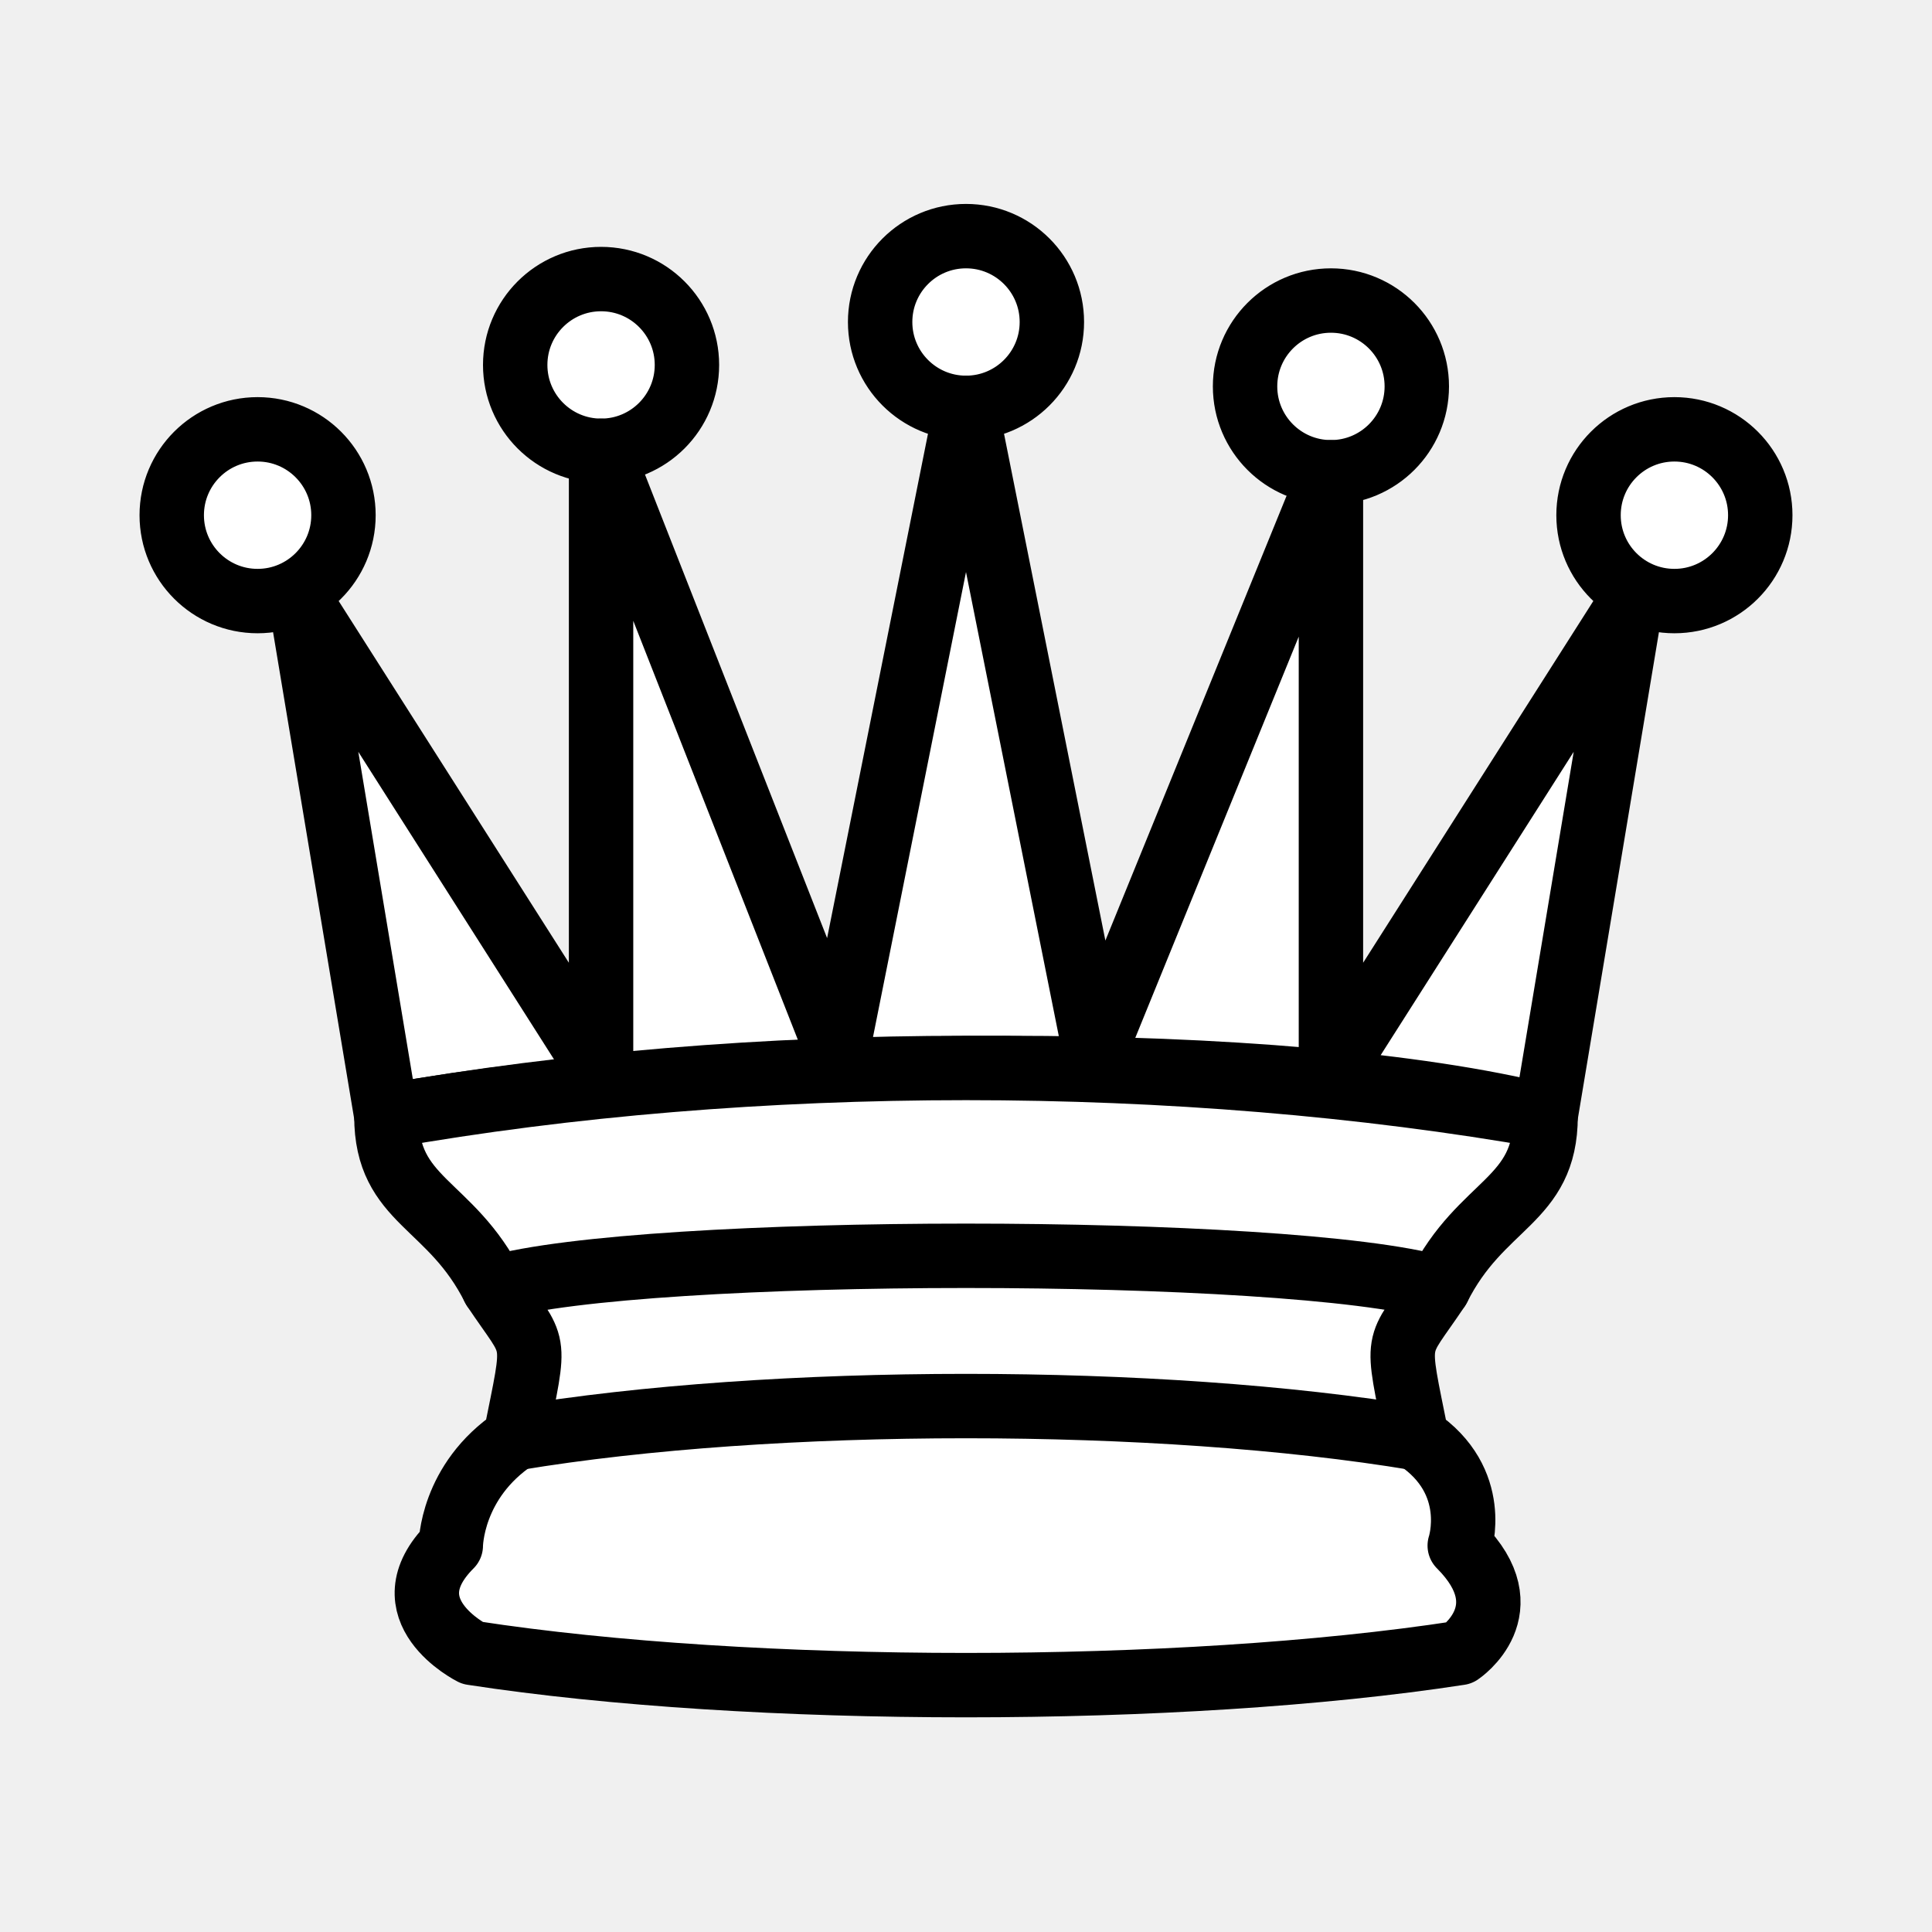
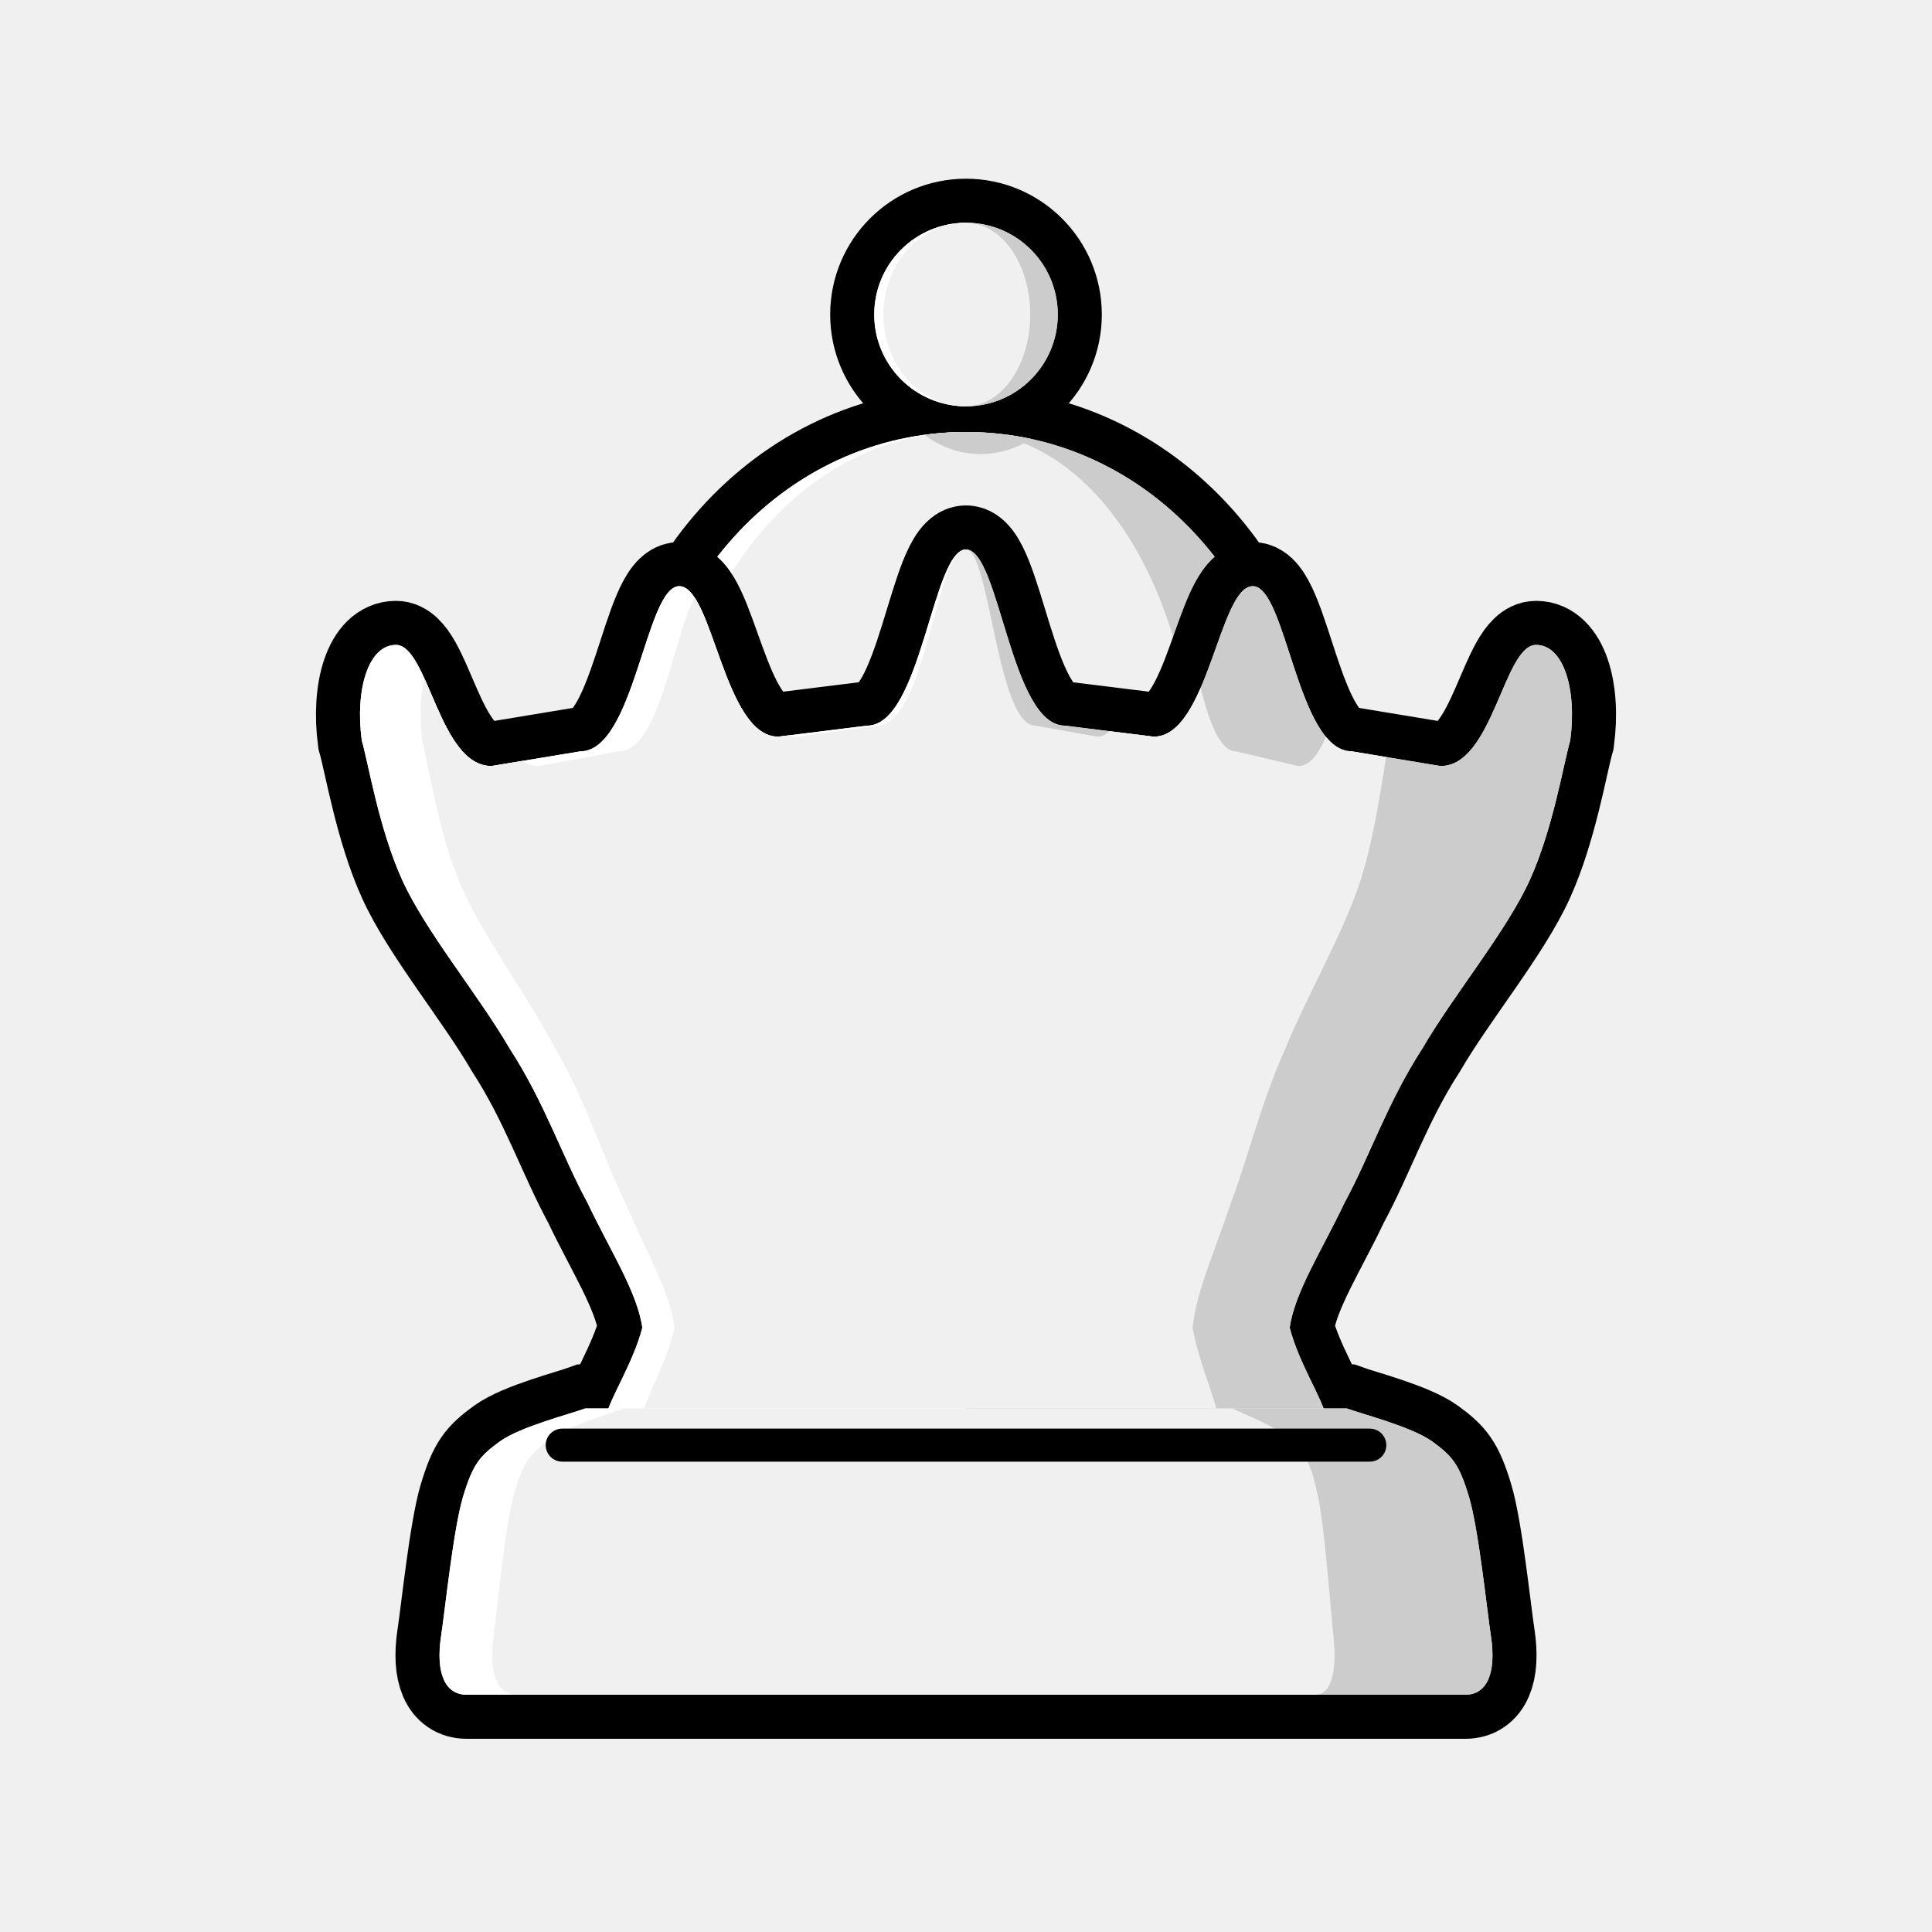
- <svg xmlns="http://www.w3.org/2000/svg" viewBox="0 0 45 45">
-   <g fill="#fff" fill-rule="evenodd" stroke="#000" stroke-linecap="round" stroke-linejoin="round" stroke-width="1.5">
-     <path d="M8 12a2 2 0 1 1-4 0 2 2 0 1 1 4 0m16.5-4.5a2 2 0 1 1-4 0 2 2 0 1 1 4 0M41 12a2 2 0 1 1-4 0 2 2 0 1 1 4 0M16 8.5a2 2 0 1 1-4 0 2 2 0 1 1 4 0M33 9a2 2 0 1 1-4 0 2 2 0 1 1 4 0" />
-     <path stroke-linecap="butt" d="M9 26c8.5-1.5 21-1.5 27 0l2-12-7 11V11l-5.5 13.5-3-15-3 15-5.5-14V25L7 14z" />
-     <path stroke-linecap="butt" d="M9 26c0 2 1.5 2 2.5 4 1 1.5 1 1 .5 3.5-1.5 1-1.5 2.5-1.5 2.5-1.5 1.5.5 2.5.5 2.5 6.5 1 16.5 1 23 0 0 0 1.5-1 0-2.5 0 0 .5-1.5-1-2.5-.5-2.5-.5-2 .5-3.5 1-2 2.5-2 2.5-4-8.5-1.5-18.5-1.5-27 0z" />
-     <path fill="none" d="M11.5 30c3.5-1 18.5-1 22 0M12 33.5c6-1 15-1 21 0" />
+ <svg xmlns="http://www.w3.org/2000/svg" viewBox="0 0 50 50">
+   <g id="wq">
+     <defs>
+       <path id="kibitzowq0" d="M25,10.6C30.022,10.6 33.928,15 33.928,20.5L25,20.5L16.072,20.5C16.072,15 19.978,10.6 25,10.6Z" />
+       <clipPath id="kibitzowq0c">
+         <use href="#kibitzowq0" />
+       </clipPath>
+       <path id="kibitzowq1" d="M22.5,7.4a2.5,2.5 0 1,0 5,0a2.5,2.5 0 1,0 -5,0Z" />
+       <clipPath id="kibitzowq1c">
+         <use href="#kibitzowq1" />
+       </clipPath>
+       <path id="kibitzowq2" d="M25,13.8C25.917,13.8 26.214,18.6 27.697,18.6L30.115,18.9C31.598,18.9 31.895,14.8 32.812,14.8C33.729,14.8 34.026,19.3 35.509,19.3L37.927,19.7C39.359,19.7 39.646,16.4 40.531,16.4C41.275,16.4 41.647,17.6 41.461,19C41.278,19.633 40.994,21.4 40.361,22.8C39.728,24.2 38.282,25.933 37.429,27.4C36.479,28.867 35.999,30.333 35.31,31.6C34.711,32.867 33.952,34.033 33.818,35C34.065,35.967 34.743,37 34.797,37.4L25,37.4L15.203,37.4C15.257,37 15.935,35.967 16.182,35C16.048,34.033 15.289,32.867 14.69,31.6C14.001,30.333 13.521,28.867 12.571,27.4C11.718,25.933 10.272,24.2 9.639,22.8C9.006,21.4 8.722,19.633 8.539,19C8.353,17.6 8.725,16.4 9.469,16.4C10.354,16.4 10.641,19.7 12.073,19.7L14.491,19.3C15.974,19.3 16.271,14.8 17.188,14.8C18.105,14.8 18.402,18.9 19.885,18.9L22.303,18.6C23.786,18.6 24.083,13.8 25,13.8Z" />
+       <clipPath id="kibitzowq2c">
+         <use href="#kibitzowq2" />
+       </clipPath>
+       <path id="kibitzowq3" d="M25,37.2L35.371,37.2C35.776,37.35 37.15,37.7 37.7,38.1C38.25,38.5 38.433,38.717 38.7,39.6C38.967,40.483 39.2,42.767 39.3,43.4C39.45,44.4 39.2,45 38.6,45L25,45L11.4,45C10.8,45 10.55,44.4 10.7,43.4C10.8,42.767 11.033,40.483 11.3,39.6C11.567,38.717 11.75,38.5 12.3,38.1C12.85,37.7 14.224,37.35 14.629,37.2L25,37.2Z" />
+       <clipPath id="kibitzowq3c">
+         <use href="#kibitzowq3" />
+       </clipPath>
+       <clipPath id="kibitzowqR0">
+         <rect x="25" y="-10" width="70" height="70" />
+       </clipPath>
+       <clipPath id="kibitzowqL0">
+         <rect x="-45" y="-10" width="70" height="70" />
+       </clipPath>
+     </defs>
+     <g transform="translate(25 45) scale(0.95) translate(-25 -46.2)">
+       <use href="#kibitzowq0" fill="#000" stroke="#000" stroke-width="2.4" stroke-linejoin="miter" stroke-miterlimit="2.5" />
+       <use href="#kibitzowq1" fill="#000" stroke="#000" stroke-width="2.4" stroke-linejoin="miter" stroke-miterlimit="2.5" />
+       <g clip-path="url(#kibitzowq0c)">
+         <use href="#kibitzowq0" fill="#f0f0f0" />
+         <g clip-path="url(#kibitzowqR0)">
+           <use href="#kibitzowq0" fill="#cccccc" />
+           <use href="#kibitzowq0" transform="translate(25 0) scale(0.7 1) translate(-25 0)" fill="#f0f0f0" />
+         </g>
+         <g clip-path="url(#kibitzowqL0)">
+           <use href="#kibitzowq0" fill="#ffffff" />
+           <use href="#kibitzowq0" transform="translate(25 0) scale(0.9 1) translate(-25 0)" fill="#f0f0f0" />
+         </g>
+         <use href="#kibitzowq1" transform="translate(0.4 1.3)" fill="#cccccc" />
+         <use href="#kibitzowq2" transform="translate(0.4 1.3)" fill="#cccccc" />
+         <use href="#kibitzowq3" transform="translate(0.4 1.3)" fill="#cccccc" />
+       </g>
+       <g clip-path="url(#kibitzowq1c)">
+         <use href="#kibitzowq1" fill="#f0f0f0" />
+         <g clip-path="url(#kibitzowqR0)">
+           <use href="#kibitzowq1" fill="#cccccc" />
+           <use href="#kibitzowq1" transform="translate(25 0) scale(0.7 1) translate(-25 0)" fill="#f0f0f0" />
+         </g>
+         <g clip-path="url(#kibitzowqL0)">
+           <use href="#kibitzowq1" fill="#ffffff" />
+           <use href="#kibitzowq1" transform="translate(25 0) scale(0.9 1) translate(-25 0)" fill="#f0f0f0" />
+         </g>
+         <use href="#kibitzowq2" transform="translate(0.4 1.3)" fill="#cccccc" />
+         <use href="#kibitzowq3" transform="translate(0.4 1.3)" fill="#cccccc" />
+       </g>
+       <use href="#kibitzowq2" fill="#000" stroke="#000" stroke-width="2.4" stroke-linejoin="miter" stroke-miterlimit="2.5" />
+       <use href="#kibitzowq3" fill="#000" stroke="#000" stroke-width="2.4" stroke-linejoin="miter" stroke-miterlimit="2.5" />
+       <g clip-path="url(#kibitzowq2c)">
+         <use href="#kibitzowq2" fill="#f0f0f0" />
+         <g clip-path="url(#kibitzowqR0)">
+           <use href="#kibitzowq2" fill="#cccccc" />
+           <use href="#kibitzowq2" transform="translate(25 0) scale(0.7 1) translate(-25 0)" fill="#f0f0f0" />
+         </g>
+         <g clip-path="url(#kibitzowqL0)">
+           <use href="#kibitzowq2" fill="#ffffff" />
+           <use href="#kibitzowq2" transform="translate(25 0) scale(0.9 1) translate(-25 0)" fill="#f0f0f0" />
+         </g>
+         <use href="#kibitzowq3" transform="translate(0.4 1.3)" fill="#cccccc" />
+       </g>
+       <g clip-path="url(#kibitzowq3c)">
+         <use href="#kibitzowq3" fill="#f0f0f0" />
+         <g clip-path="url(#kibitzowqR0)">
+           <use href="#kibitzowq3" fill="#cccccc" />
+           <use href="#kibitzowq3" transform="translate(25 0) scale(0.7 1) translate(-25 0)" fill="#f0f0f0" />
+         </g>
+         <g clip-path="url(#kibitzowqL0)">
+           <use href="#kibitzowq3" fill="#ffffff" />
+           <use href="#kibitzowq3" transform="translate(25 0) scale(0.9 1) translate(-25 0)" fill="#f0f0f0" />
+         </g>
+       </g>
+       <path d="M14,38.2H36" fill="none" stroke="#000" stroke-width="0.9" stroke-linecap="round" />
+     </g>
  </g>
</svg>
